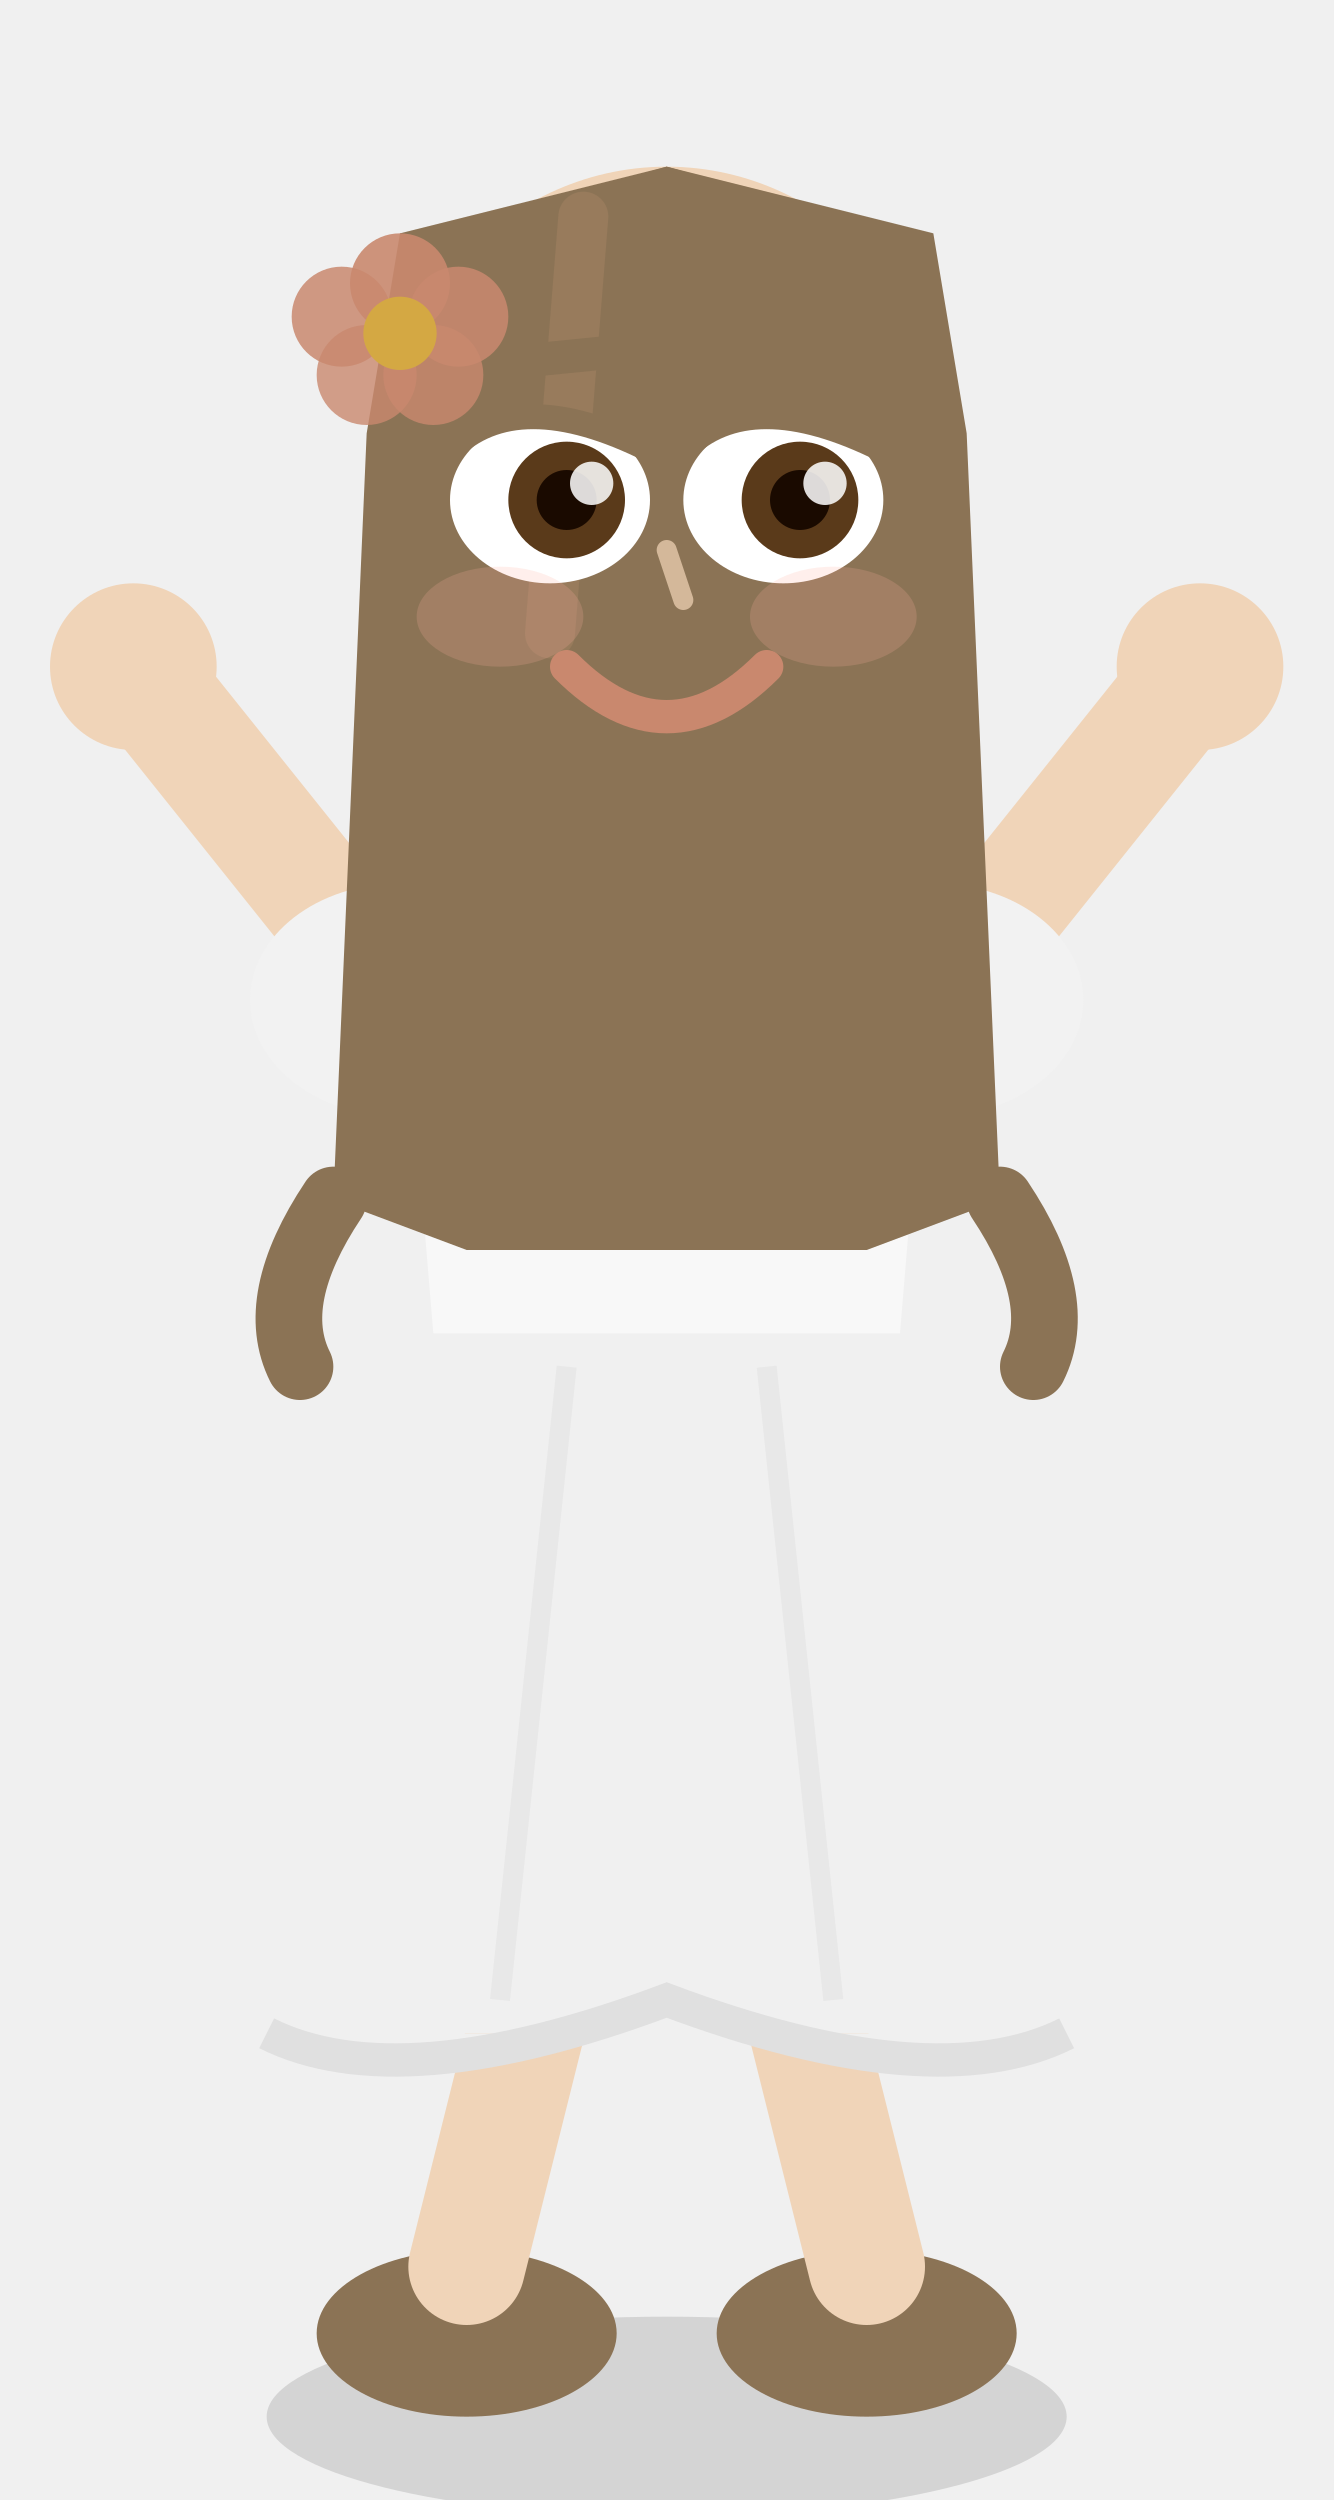
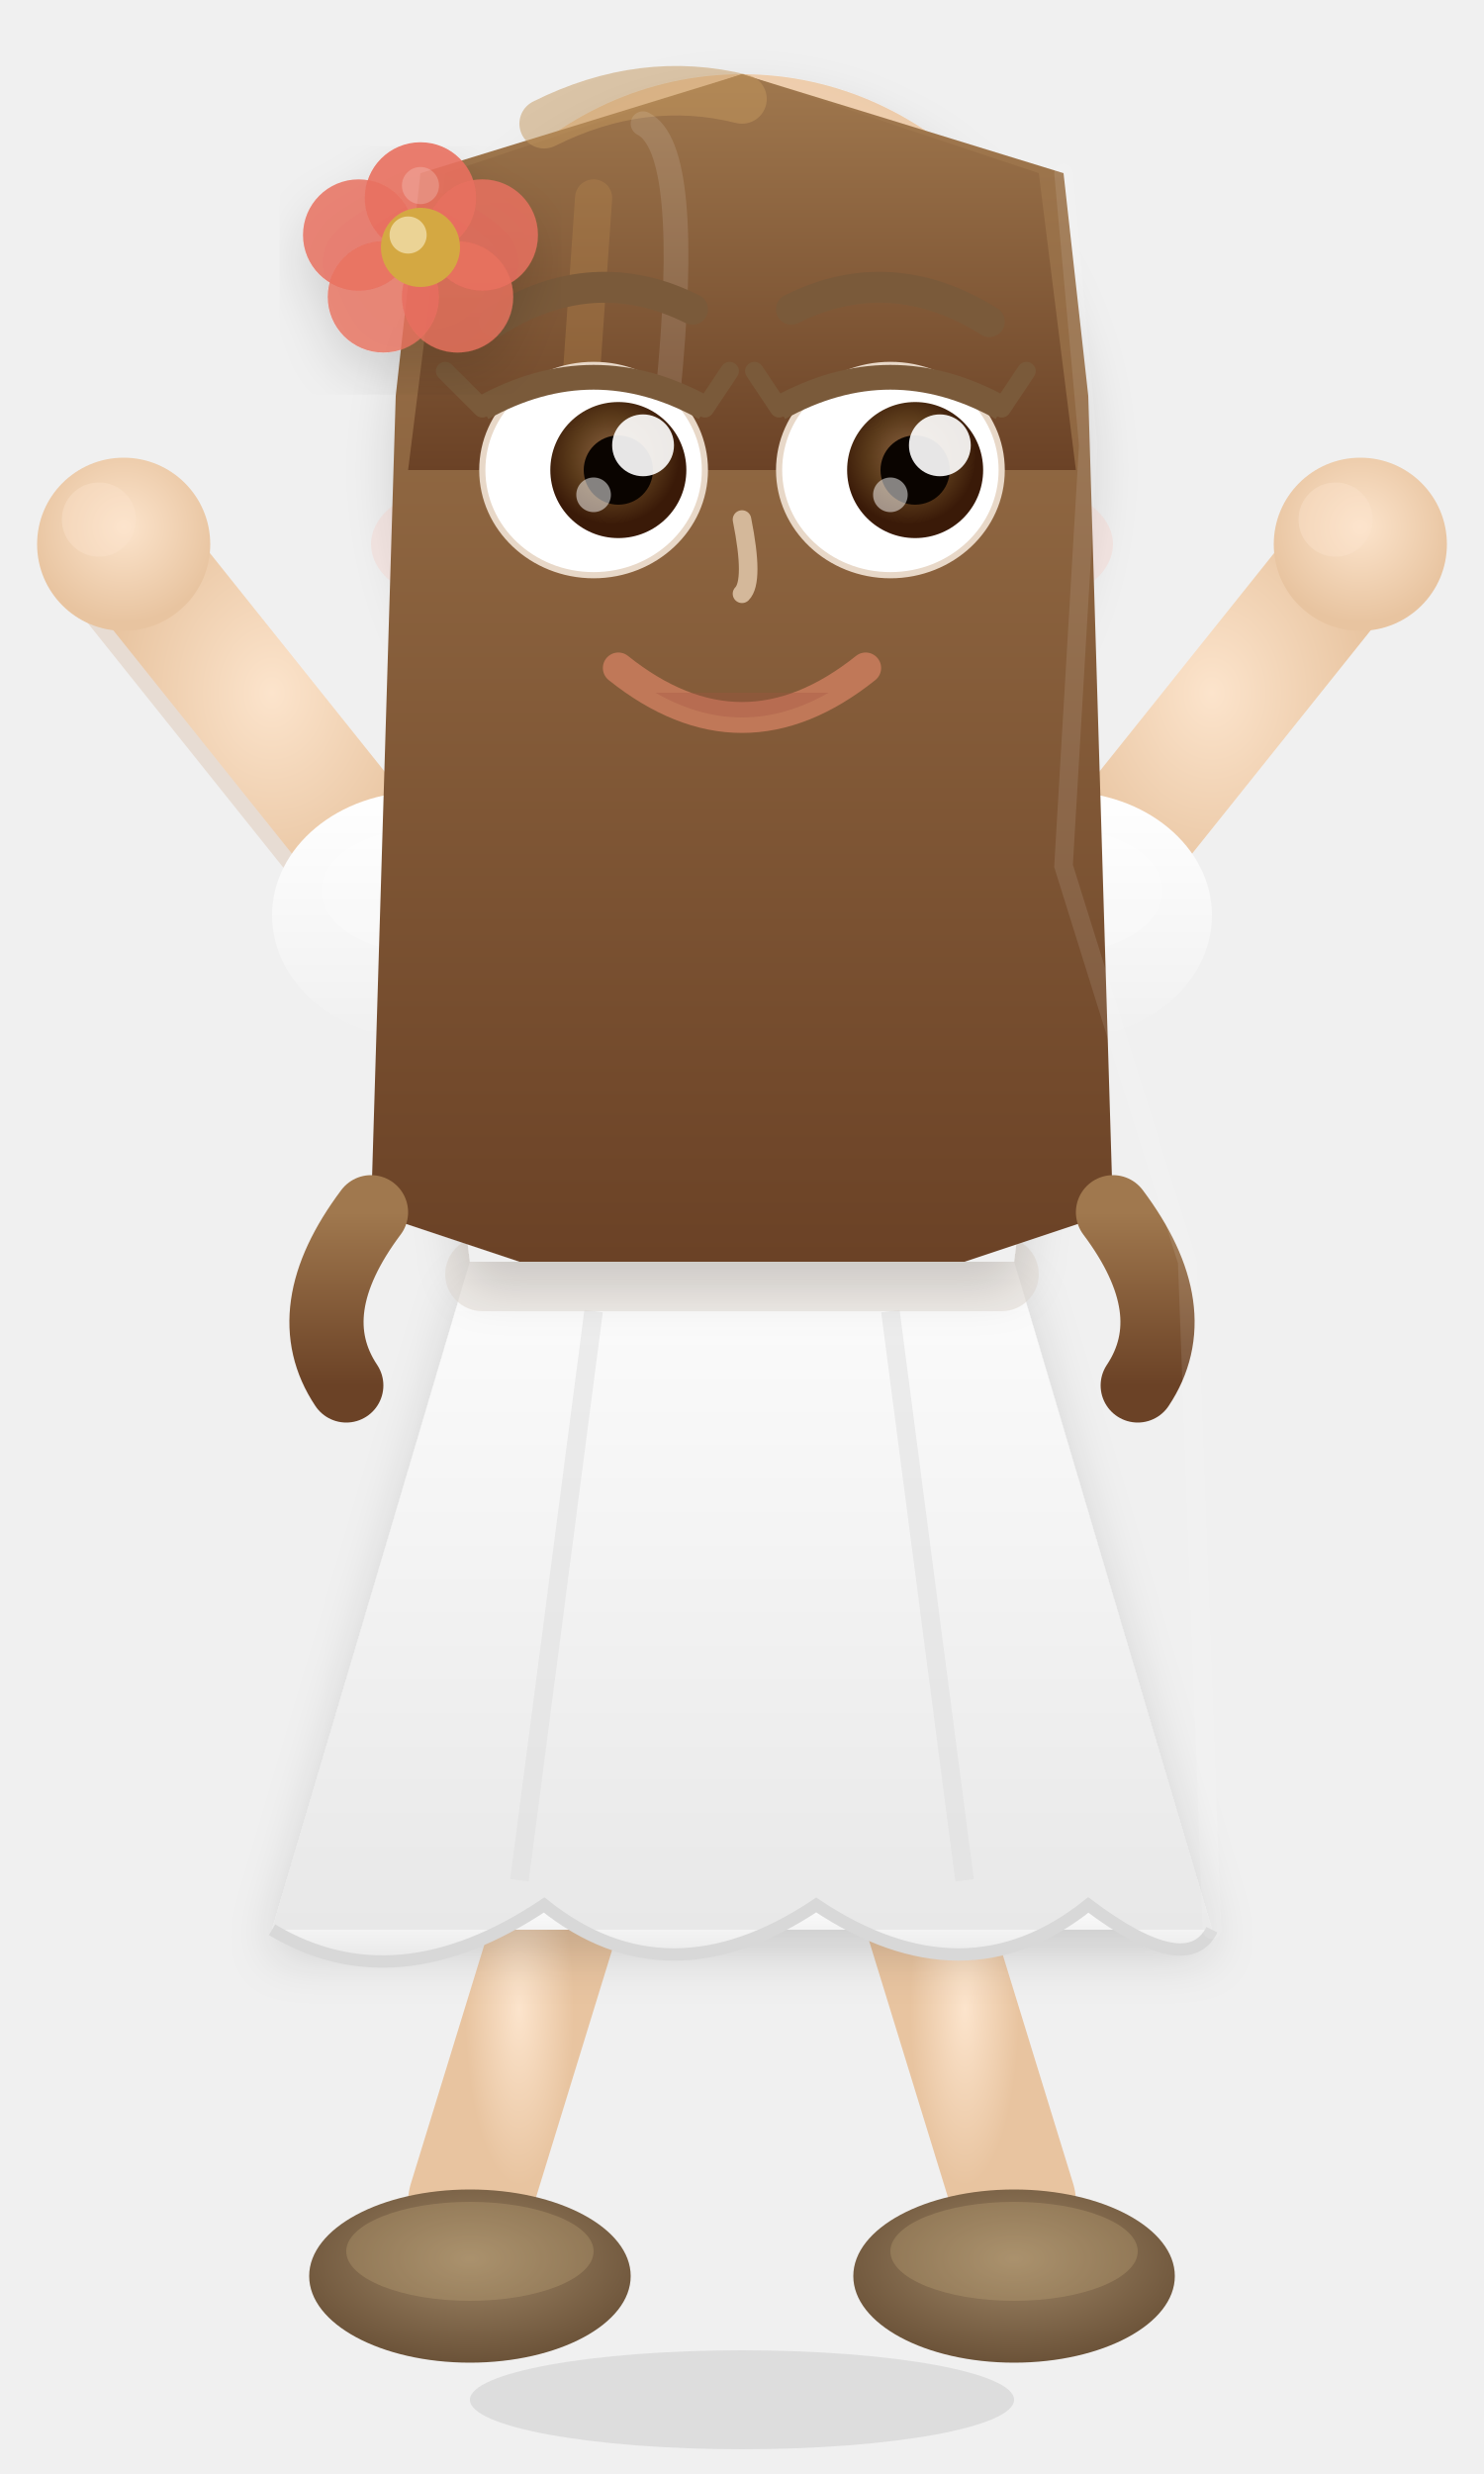
- <svg xmlns="http://www.w3.org/2000/svg" viewBox="0 0 80 150">
-   <ellipse cx="40" cy="145" rx="24" ry="6" fill="black" opacity="0.12" />
-   <ellipse cx="28" cy="140" rx="9" ry="5" fill="#8b7355" />
-   <ellipse cx="52" cy="140" rx="9" ry="5" fill="#8b7355" />
-   <line x1="32" y1="120" x2="28" y2="136" stroke="#f0d4b8" stroke-width="7" stroke-linecap="round" />
-   <line x1="48" y1="120" x2="52" y2="136" stroke="#f0d4b8" stroke-width="7" stroke-linecap="round" />
-   <polygon points="16,122 26,80 54,80 64,122" fill="#f0f0f0" />
-   <path d="M16,122 Q24,126 40,120 Q56,126 64,122" stroke="#e0e0e0" stroke-width="2" fill="#f0f0f0" />
-   <line x1="34" y1="82" x2="30" y2="120" stroke="#e0e0e0" stroke-width="1.2" opacity="0.5" />
-   <line x1="46" y1="82" x2="50" y2="120" stroke="#e0e0e0" stroke-width="1.2" opacity="0.5" />
-   <polygon points="26,80 24,56 56,56 54,80" fill="#f8f8f8" />
-   <path d="M40,56 L35,66" stroke="#f0d4b8" stroke-width="3" fill="none" />
-   <path d="M40,56 L45,66" stroke="#f0d4b8" stroke-width="3" fill="none" />
-   <line x1="24" y1="60" x2="8" y2="40" stroke="#f0d4b8" stroke-width="7" stroke-linecap="round" />
-   <line x1="56" y1="60" x2="72" y2="40" stroke="#f0d4b8" stroke-width="7" stroke-linecap="round" />
-   <circle cx="8" cy="40" r="5" fill="#f0d4b8" />
-   <circle cx="72" cy="40" r="5" fill="#f0d4b8" />
-   <ellipse cx="24" cy="60" rx="9" ry="7" fill="#f2f2f2" />
-   <ellipse cx="56" cy="60" rx="9" ry="7" fill="#f2f2f2" />
-   <rect x="36" y="43" width="8" height="14" fill="#f0d4b8" rx="2" />
-   <ellipse cx="40" cy="30" rx="18" ry="20" fill="#f0d4b8" />
-   <polygon points="22,26 24,14 40,10 56,14 58,26 60,72 52,75 28,75 20,72" fill="#8b7355" />
-   <polygon points="23,32 26,14 40,10 54,14 57,32" fill="#8b7355" />
-   <line x1="35" y1="13" x2="33" y2="38" stroke="#a08060" stroke-width="3" stroke-linecap="round" opacity="0.6" />
-   <path d="M20,72 Q16,78 18,82" stroke="#8b7355" stroke-width="4" fill="none" stroke-linecap="round" />
-   <path d="M60,72 Q64,78 62,82" stroke="#8b7355" stroke-width="4" fill="none" stroke-linecap="round" />
-   <ellipse cx="33" cy="30" rx="6" ry="5" fill="white" />
-   <ellipse cx="47" cy="30" rx="6" ry="5" fill="white" />
-   <circle cx="34" cy="30" r="3.5" fill="#5a3a1a" />
-   <circle cx="48" cy="30" r="3.5" fill="#5a3a1a" />
-   <circle cx="34" cy="30" r="1.8" fill="#1a0a00" />
-   <circle cx="48" cy="30" r="1.8" fill="#1a0a00" />
-   <circle cx="35.5" cy="29" r="1.3" fill="white" opacity="0.85" />
-   <circle cx="49.5" cy="29" r="1.3" fill="white" opacity="0.85" />
-   <path d="M27,27 Q31,23 39,27" stroke="#8b7355" stroke-width="1.5" fill="none" />
-   <path d="M41,27 Q45,23 53,27" stroke="#8b7355" stroke-width="1.5" fill="none" />
-   <line x1="28" y1="22" x2="38" y2="21" stroke="#8b7355" stroke-width="2" stroke-linecap="round" />
-   <line x1="42" y1="21" x2="52" y2="22" stroke="#8b7355" stroke-width="2" stroke-linecap="round" />
-   <line x1="40" y1="33" x2="41" y2="36" stroke="#d4b89a" stroke-width="1.2" stroke-linecap="round" />
-   <path d="M34,40 Q40,46 46,40" stroke="#c9886e" stroke-width="2" fill="none" stroke-linecap="round" />
-   <ellipse cx="30" cy="37" rx="5" ry="3" fill="#ffb0a0" opacity="0.2" />
-   <ellipse cx="50" cy="37" rx="5" ry="3" fill="#ffb0a0" opacity="0.2" />
-   <g transform="translate(24,20)">
-     <circle cx="0" cy="-3" r="3" fill="#c9886e" opacity="0.9" />
-     <circle cx="-3.5" cy="-1" r="3" fill="#c9886e" opacity="0.85" />
-     <circle cx="3.5" cy="-1" r="3" fill="#c9886e" opacity="0.85" />
-     <circle cx="-2" cy="2.5" r="3" fill="#c9886e" opacity="0.8" />
-     <circle cx="2" cy="2.5" r="3" fill="#c9886e" opacity="0.8" />
-     <circle cx="0" cy="0" r="2.2" fill="#d4a843" />
+ <svg xmlns="http://www.w3.org/2000/svg" viewBox="0 0 120 200">
+   <defs>
+     <radialGradient id="skin" cx="50%" cy="40%" r="55%">
+       <stop offset="0%" stop-color="#fce4cc" />
+       <stop offset="100%" stop-color="#e8c4a0" />
+     </radialGradient>
+     <linearGradient id="hair" x1="0" y1="0" x2="0" y2="1">
+       <stop offset="0%" stop-color="#a0784e" />
+       <stop offset="100%" stop-color="#6b4226" />
+     </linearGradient>
+     <radialGradient id="iris" cx="45%" cy="40%" r="50%">
+       <stop offset="0%" stop-color="#8b6342" />
+       <stop offset="60%" stop-color="#5a3a1a" />
+       <stop offset="100%" stop-color="#3a1a08" />
+     </radialGradient>
+     <linearGradient id="dress" x1="0" y1="0" x2="0" y2="1">
+       <stop offset="0%" stop-color="#fcfcfc" />
+       <stop offset="100%" stop-color="#e8e8e8" />
+     </linearGradient>
+     <linearGradient id="blouse" x1="0" y1="0" x2="0" y2="1">
+       <stop offset="0%" stop-color="#ffffff" />
+       <stop offset="100%" stop-color="#f0f0f0" />
+     </linearGradient>
+     <radialGradient id="shoe" cx="50%" cy="40%" r="60%">
+       <stop offset="0%" stop-color="#a08868" />
+       <stop offset="100%" stop-color="#6b5238" />
+     </radialGradient>
+     <filter id="shadow" x="-10%" y="-10%" width="120%" height="130%">
+       <feDropShadow dx="0" dy="2" stdDeviation="2" flood-color="#000" flood-opacity="0.15" />
+     </filter>
+   </defs>
+   <ellipse cx="60" cy="194" rx="22" ry="4" fill="#000" opacity="0.08" />
+   <line x1="46" y1="152" x2="38" y2="178" stroke="url(#skin)" stroke-width="10" stroke-linecap="round" />
+   <line x1="74" y1="152" x2="82" y2="178" stroke="url(#skin)" stroke-width="10" stroke-linecap="round" />
+   <ellipse cx="38" cy="184" rx="13" ry="7" fill="url(#shoe)" />
+   <ellipse cx="38" cy="182" rx="10" ry="4" fill="#c4a878" opacity="0.3" />
+   <ellipse cx="82" cy="184" rx="13" ry="7" fill="url(#shoe)" />
+   <ellipse cx="82" cy="182" rx="10" ry="4" fill="#c4a878" opacity="0.3" />
+   <polygon points="22,156 38,102 82,102 98,156" fill="url(#dress)" filter="url(#shadow)" />
+   <path d="M22,156 Q32,162 44,154 Q54,162 66,154 Q78,162 88,154 Q96,160 98,156" fill="url(#dress)" stroke="#d8d8d8" stroke-width="1" />
+   <line x1="48" y1="106" x2="42" y2="152" stroke="#ddd" stroke-width="1.5" opacity="0.5" />
+   <line x1="72" y1="106" x2="78" y2="152" stroke="#ddd" stroke-width="1.5" opacity="0.5" />
+   <rect x="36" y="100" width="48" height="6" rx="3" fill="#e0d8d0" opacity="0.5" />
+   <polygon points="38,102 34,70 86,70 82,102" fill="url(#blouse)" filter="url(#shadow)" />
+   <path d="M60,70 L52,84" stroke="#f0d4b8" stroke-width="4" fill="none" stroke-linecap="round" />
+   <path d="M60,70 L68,84" stroke="#f0d4b8" stroke-width="4" fill="none" stroke-linecap="round" />
+   <path d="M52,72 L60,70 L68,72" stroke="#e8e0d8" stroke-width="1.5" fill="none" />
+   <line x1="34" y1="76" x2="10" y2="46" stroke="#d4b090" stroke-width="10" stroke-linecap="round" opacity="0.3" />
+   <line x1="34" y1="74" x2="10" y2="44" stroke="url(#skin)" stroke-width="10" stroke-linecap="round" />
+   <circle cx="10" cy="44" r="7" fill="url(#skin)" />
+   <circle cx="8" cy="42" r="3" fill="#fce4cc" opacity="0.4" />
+   <line x1="86" y1="74" x2="110" y2="44" stroke="url(#skin)" stroke-width="10" stroke-linecap="round" />
+   <circle cx="110" cy="44" r="7" fill="url(#skin)" />
+   <circle cx="108" cy="42" r="3" fill="#fce4cc" opacity="0.4" />
+   <ellipse cx="34" cy="74" rx="12" ry="10" fill="url(#blouse)" />
+   <ellipse cx="34" cy="72" rx="8" ry="5" fill="white" opacity="0.2" />
+   <ellipse cx="86" cy="74" rx="12" ry="10" fill="url(#blouse)" />
+   <ellipse cx="86" cy="72" rx="8" ry="5" fill="white" opacity="0.2" />
+   <rect x="53" y="52" width="14" height="20" fill="url(#skin)" rx="4" />
+   <ellipse cx="60" cy="36" rx="28" ry="30" fill="url(#skin)" filter="url(#shadow)" />
+   <ellipse cx="38" cy="44" rx="8" ry="5" fill="#ffb0a0" opacity="0.18" />
+   <ellipse cx="82" cy="44" rx="8" ry="5" fill="#ffb0a0" opacity="0.18" />
+   <ellipse cx="58" cy="20" rx="14" ry="8" fill="white" opacity="0.08" />
+   <path d="M32,32 L34,14 L60,6 L86,14 L88,32 L90,98 L78,102 L42,102 L30,98 Z" fill="url(#hair)" />
+   <path d="M33,38 L36,14 L60,6 L84,14 L87,38" fill="url(#hair)" />
+   <path d="M30,98 Q24,106 28,112" stroke="url(#hair)" stroke-width="6" fill="none" stroke-linecap="round" />
+   <path d="M90,98 Q96,106 92,112" stroke="url(#hair)" stroke-width="6" fill="none" stroke-linecap="round" />
+   <path d="M44,10 Q52,6 60,8" stroke="#c4985e" stroke-width="4" fill="none" stroke-linecap="round" opacity="0.5" />
+   <path d="M48,16 L46,45" stroke="#b8884e" stroke-width="3" fill="none" stroke-linecap="round" opacity="0.35" />
+   <path d="M52,10 Q56,12 54,32" stroke="white" stroke-width="2" fill="none" stroke-linecap="round" opacity="0.12" />
+   <ellipse cx="48" cy="38" rx="9" ry="8.5" fill="white" stroke="#e8d8c8" stroke-width="0.5" />
+   <ellipse cx="72" cy="38" rx="9" ry="8.5" fill="white" stroke="#e8d8c8" stroke-width="0.5" />
+   <circle cx="50" cy="38" r="5.5" fill="url(#iris)" />
+   <circle cx="74" cy="38" r="5.5" fill="url(#iris)" />
+   <circle cx="50" cy="38" r="2.8" fill="#0a0400" />
+   <circle cx="74" cy="38" r="2.8" fill="#0a0400" />
+   <circle cx="52" cy="36" r="2.5" fill="white" opacity="0.9" />
+   <circle cx="76" cy="36" r="2.5" fill="white" opacity="0.9" />
+   <circle cx="48" cy="40" r="1.4" fill="white" opacity="0.5" />
+   <circle cx="72" cy="40" r="1.4" fill="white" opacity="0.5" />
+   <path d="M39,33 Q48,28 57,33" stroke="#7a5a3a" stroke-width="2" fill="none" />
+   <path d="M63,33 Q72,28 81,33" stroke="#7a5a3a" stroke-width="2" fill="none" />
+   <path d="M39,33 L36,30" stroke="#7a5a3a" stroke-width="1.5" stroke-linecap="round" />
+   <path d="M57,33 L59,30" stroke="#7a5a3a" stroke-width="1.5" stroke-linecap="round" />
+   <path d="M63,33 L61,30" stroke="#7a5a3a" stroke-width="1.5" stroke-linecap="round" />
+   <path d="M81,33 L83,30" stroke="#7a5a3a" stroke-width="1.5" stroke-linecap="round" />
+   <path d="M40,26 Q48,21 56,25" stroke="#7a5a3a" stroke-width="2.5" fill="none" stroke-linecap="round" />
+   <path d="M64,25 Q72,21 80,26" stroke="#7a5a3a" stroke-width="2.5" fill="none" stroke-linecap="round" />
+   <path d="M60,42 Q61,47 60,48" stroke="#d4b89a" stroke-width="1.5" fill="none" stroke-linecap="round" />
+   <path d="M50,54 Q60,62 70,54" stroke="#c07858" stroke-width="2.5" fill="none" stroke-linecap="round" />
+   <path d="M53,56 Q60,60 67,56" fill="#a05040" opacity="0.3" />
+   <g transform="translate(34,20)" filter="url(#shadow)">
+     <circle cx="0" cy="-4" r="4.5" fill="#e8705e" opacity="0.9" />
+     <circle cx="-5" cy="-1" r="4.5" fill="#e8705e" opacity="0.85" />
+     <circle cx="5" cy="-1" r="4.5" fill="#e8705e" opacity="0.85" />
+     <circle cx="-3" cy="4" r="4.5" fill="#e8705e" opacity="0.8" />
+     <circle cx="3" cy="4" r="4.5" fill="#e8705e" opacity="0.8" />
+     <circle cx="0" cy="0" r="3.2" fill="#d4a843" />
+     <circle cx="-1" cy="-1" r="1.5" fill="#f5e6b8" opacity="0.7" />
+     <circle cx="0" cy="-5" r="1.5" fill="white" opacity="0.2" />
  </g>
+   <path d="M86,14 L88,36 L86,70 L96,102 L98,156" stroke="white" stroke-width="1.5" fill="none" opacity="0.1" stroke-linecap="round" />
</svg>
